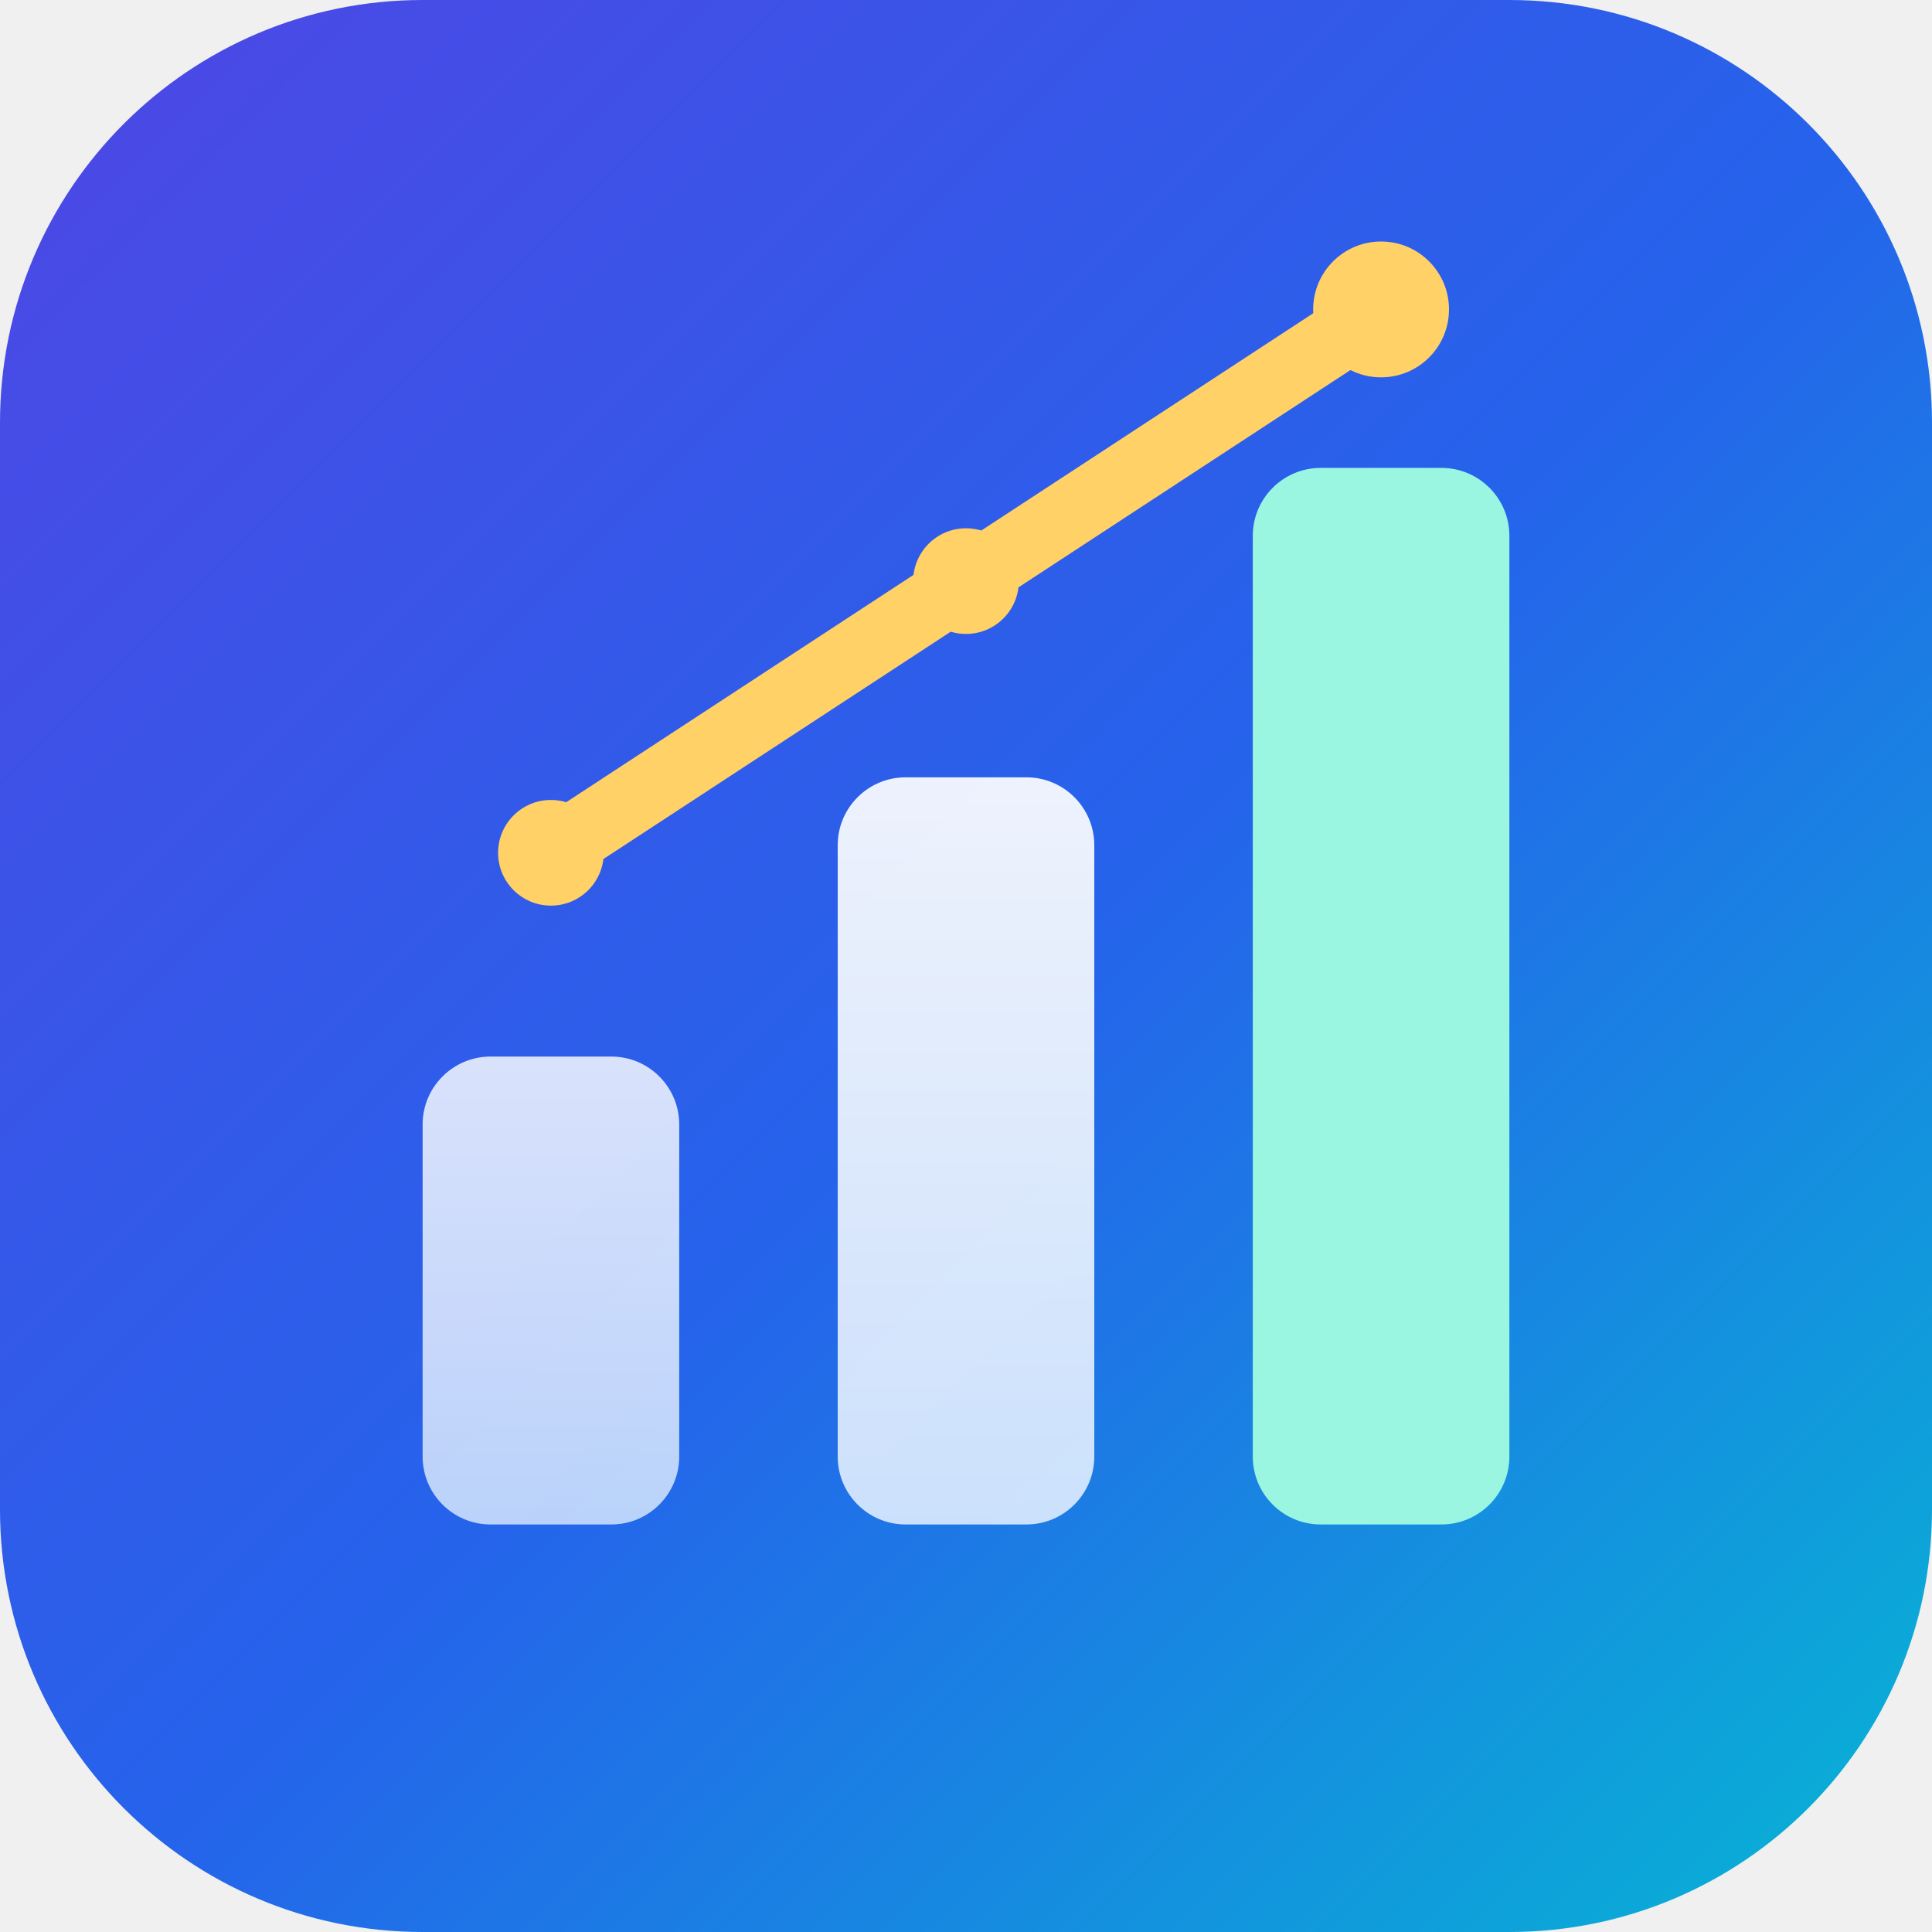
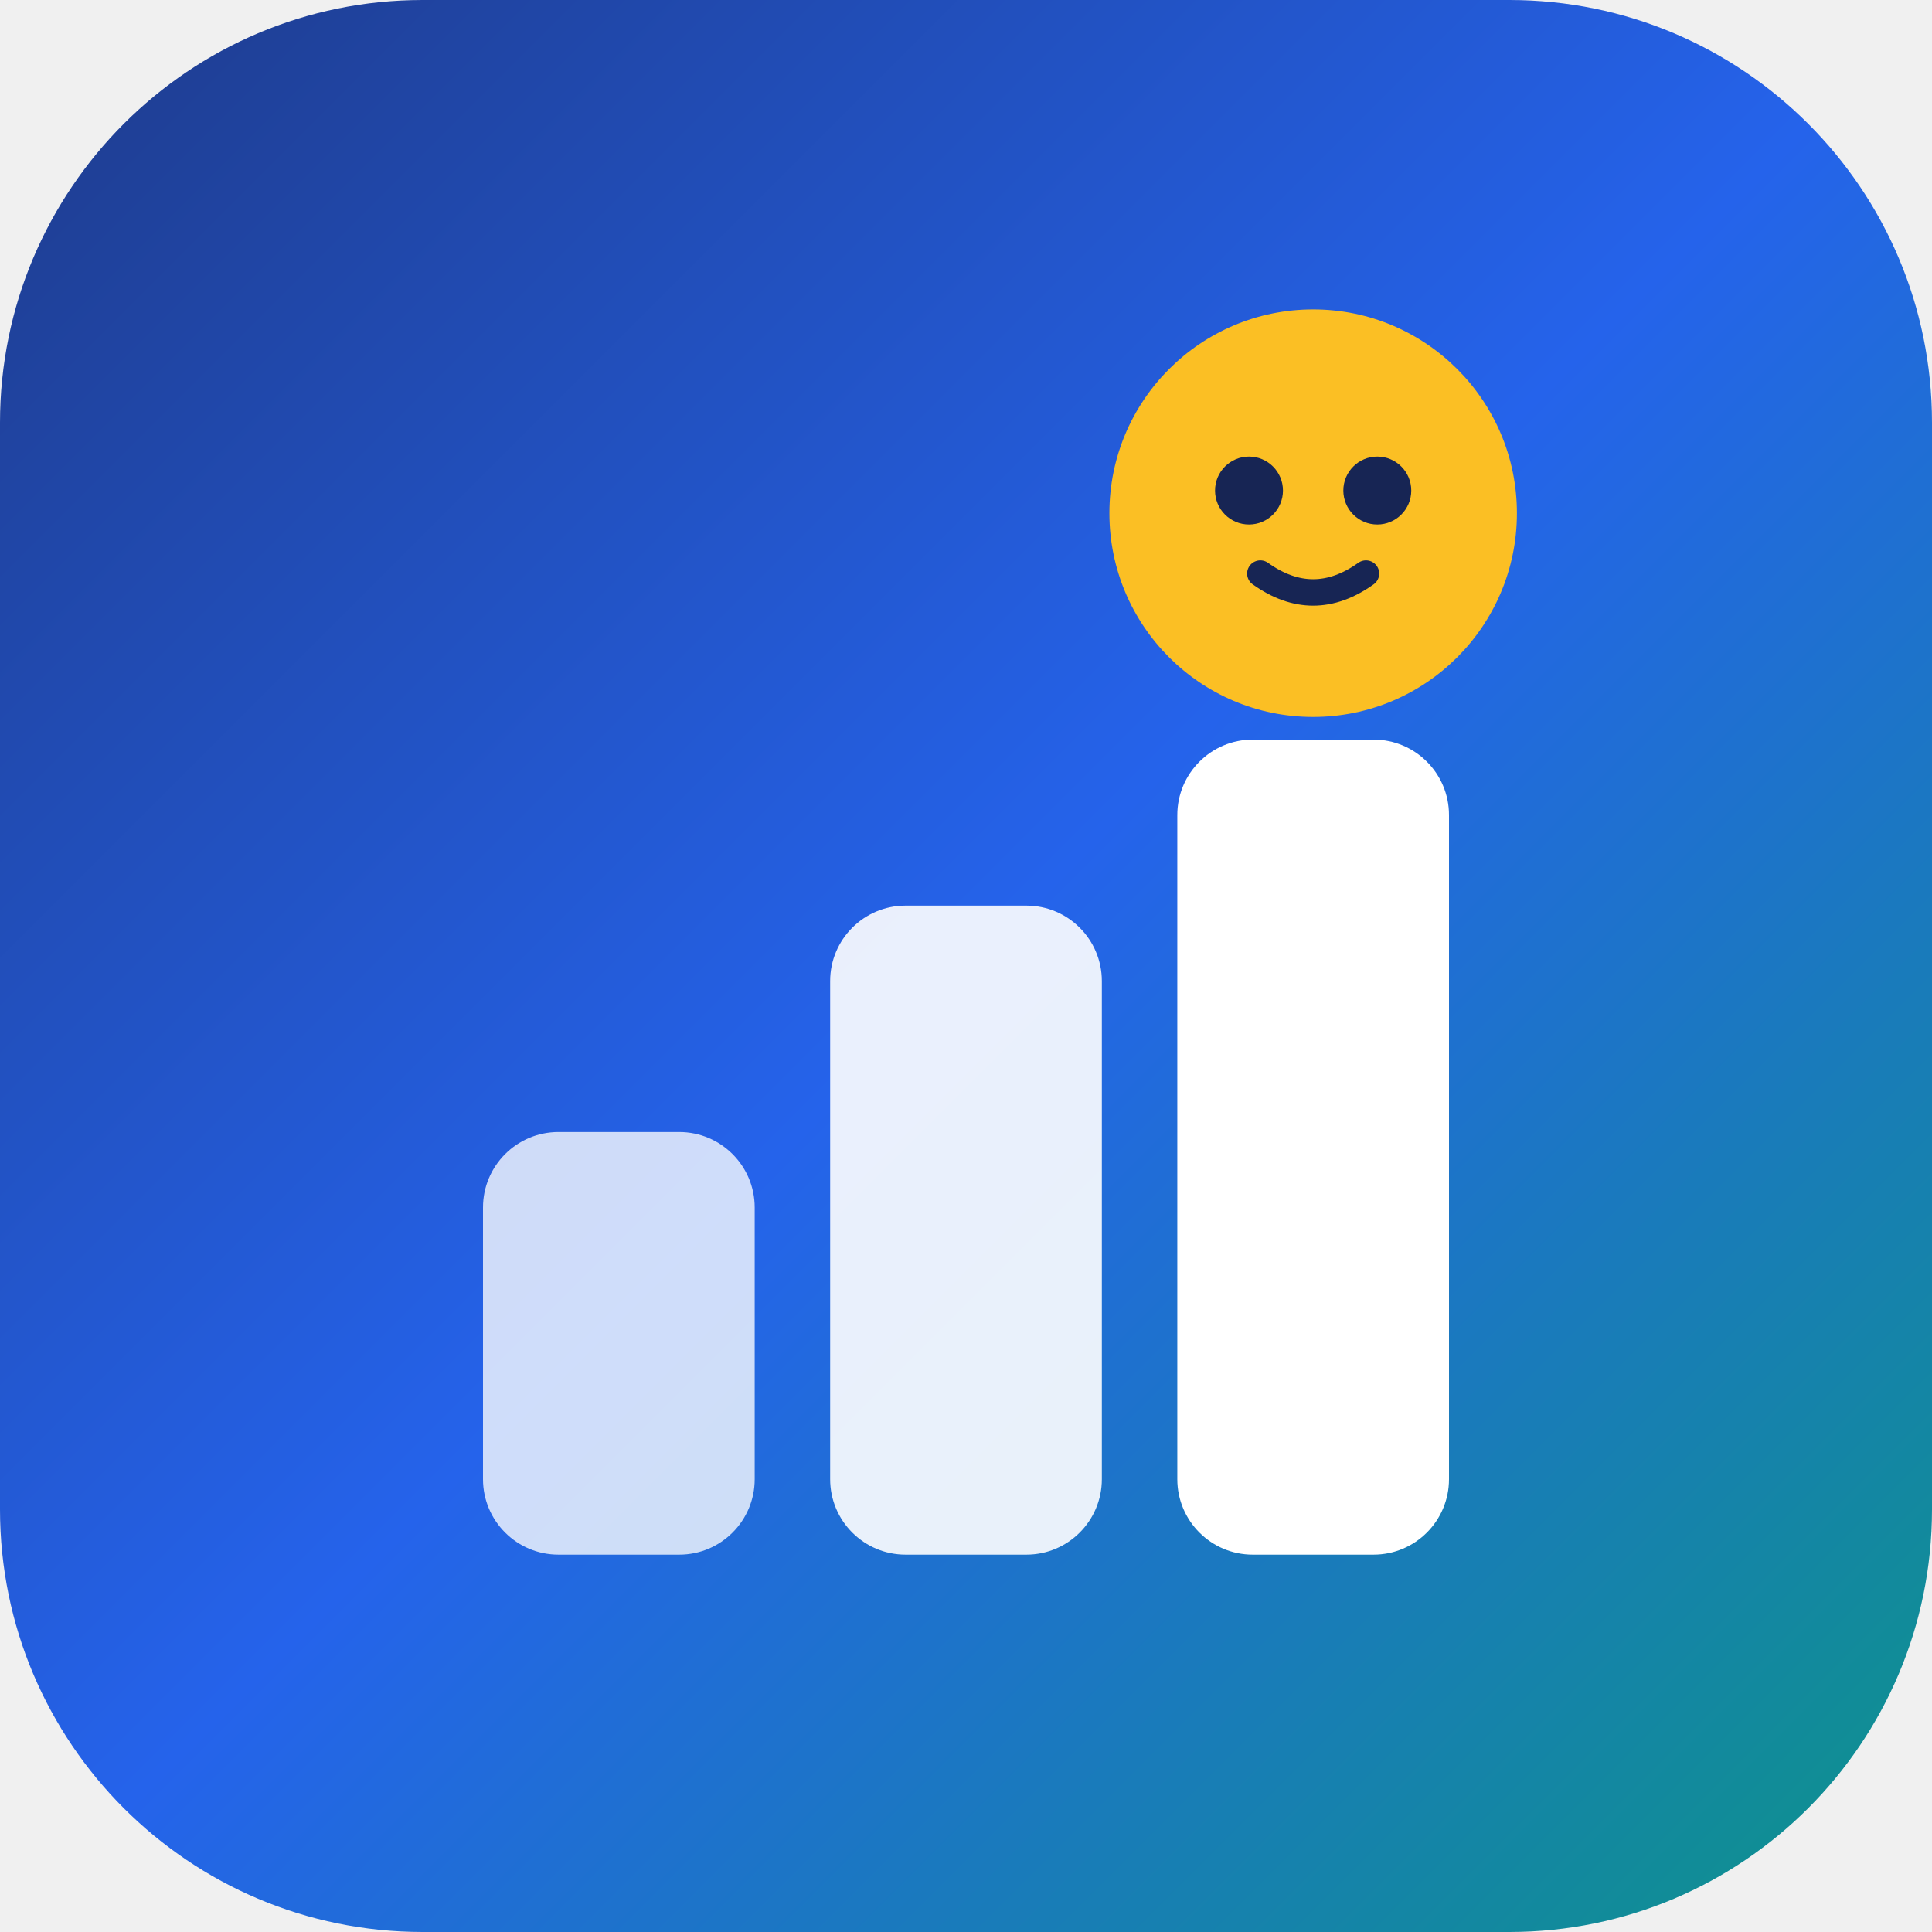
<svg xmlns="http://www.w3.org/2000/svg" viewBox="0 0 512 512">
  <defs>
-     <linearGradient id="g" x1="0" y1="0" x2="1" y2="1">
-       <stop offset="0" stop-color="#4f46e5" />
-       <stop offset="0.52" stop-color="#2563eb" />
-       <stop offset="1" stop-color="#06b6d4" />
-     </linearGradient>
-     <linearGradient id="bar" x1="0" y1="0" x2="0" y2="1">
-       <stop offset="0" stop-color="#ffffff" />
-       <stop offset="1" stop-color="#dbeafe" />
+     <linearGradient id="bg" x1="0" y1="0" x2="1" y2="1">
+       <stop offset="0" stop-color="#1e3a8a" />
+       <stop offset="0.5" stop-color="#2563eb" />
+       <stop offset="1" stop-color="#0d9488" />
    </linearGradient>
  </defs>
-   <rect width="512" height="512" rx="112" fill="url(#g)" />
-   <rect x="112" y="280" width="68" height="124" rx="18" fill="url(#bar)" fill-opacity="0.82" />
-   <rect x="222" y="206" width="68" height="198" rx="18" fill="url(#bar)" fill-opacity="0.92" />
-   <rect x="332" y="124" width="68" height="280" rx="18" fill="#9af5e1" />
-   <path d="M146 226 L256 154 L366 82" fill="none" stroke="#ffd166" stroke-width="18" stroke-linecap="round" stroke-linejoin="round" />
-   <circle cx="146" cy="226" r="14" fill="#ffd166" />
-   <circle cx="256" cy="154" r="14" fill="#ffd166" />
-   <circle cx="366" cy="82" r="18" fill="#ffd166" />
+   <rect width="512" height="512" rx="112" fill="url(#bg)" />
+   <rect x="128" y="300" width="72" height="112" rx="20" fill="#ffffff" fill-opacity="0.78" />
+   <rect x="220" y="240" width="72" height="172" rx="20" fill="#ffffff" fill-opacity="0.9" />
+   <rect x="312" y="196" width="72" height="216" rx="20" fill="#ffffff" fill-opacity="1" />
+   <circle cx="348" cy="136" r="54" fill="#fbbf24" />
+   <circle cx="331" cy="130" r="9" fill="#172554" />
+   <circle cx="365" cy="130" r="9" fill="#172554" />
+   <path d="M334 152 Q348 162 362 152" fill="none" stroke="#172554" stroke-width="7" stroke-linecap="round" />
</svg>
